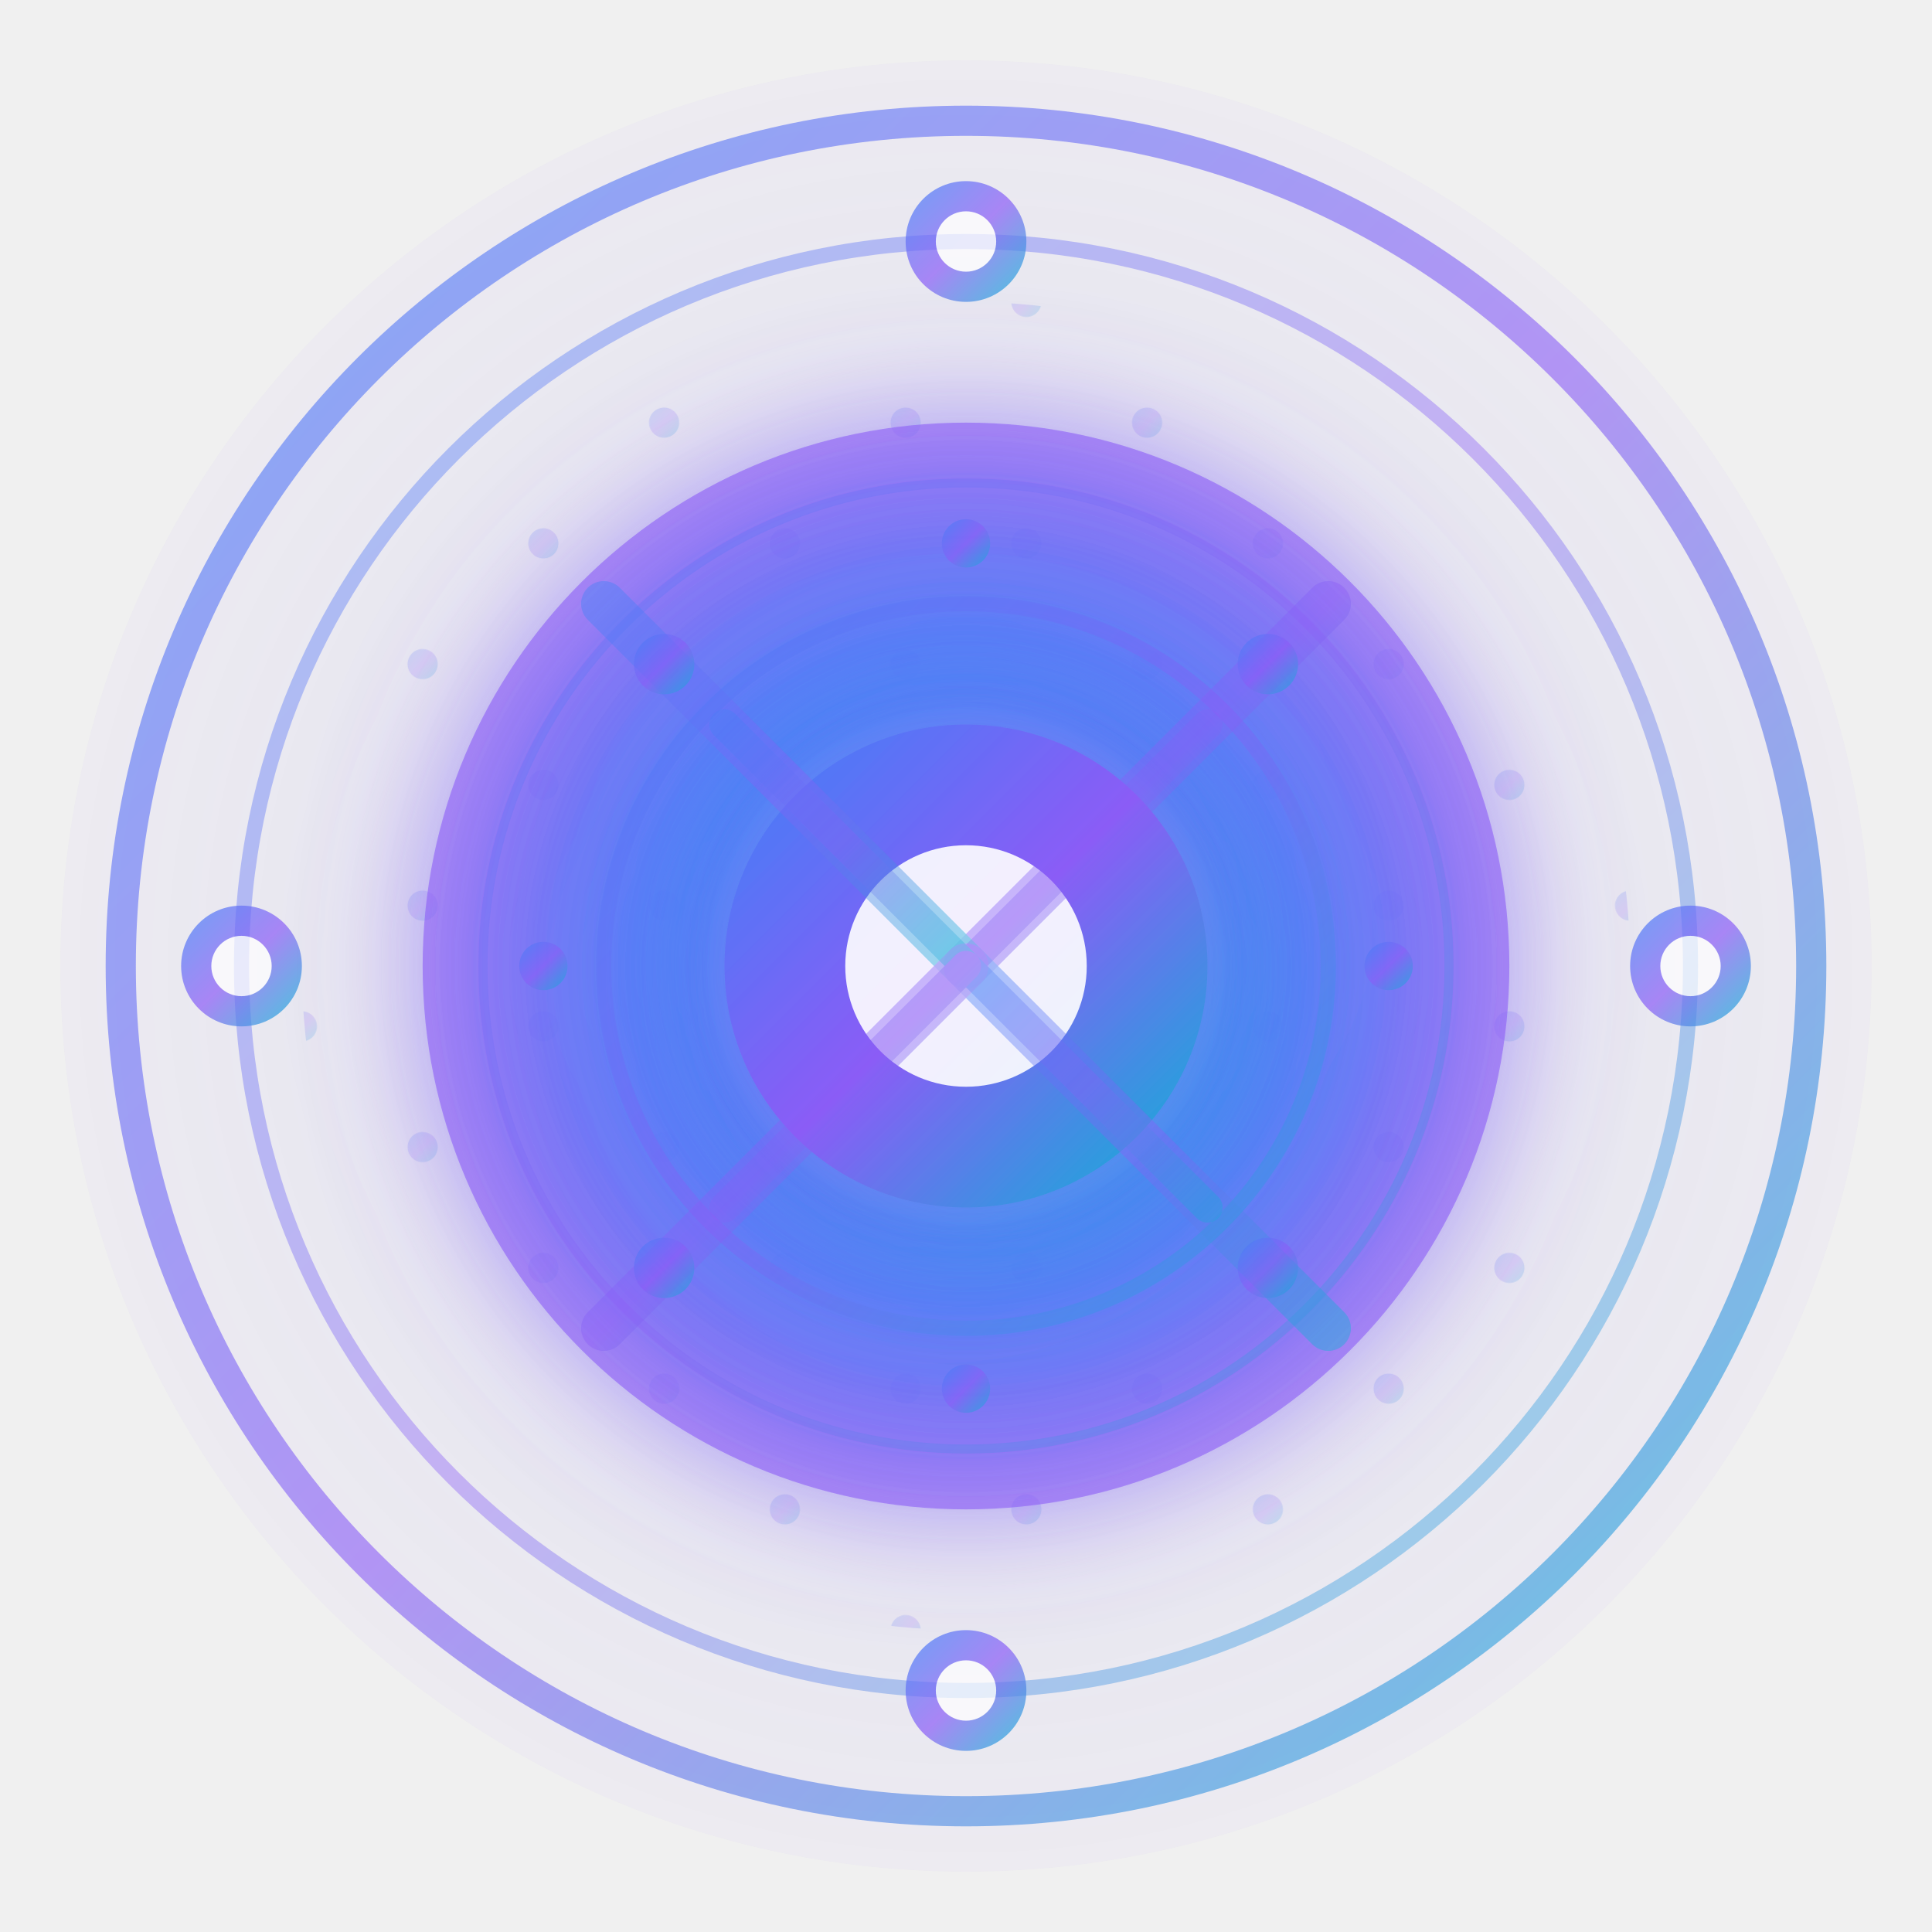
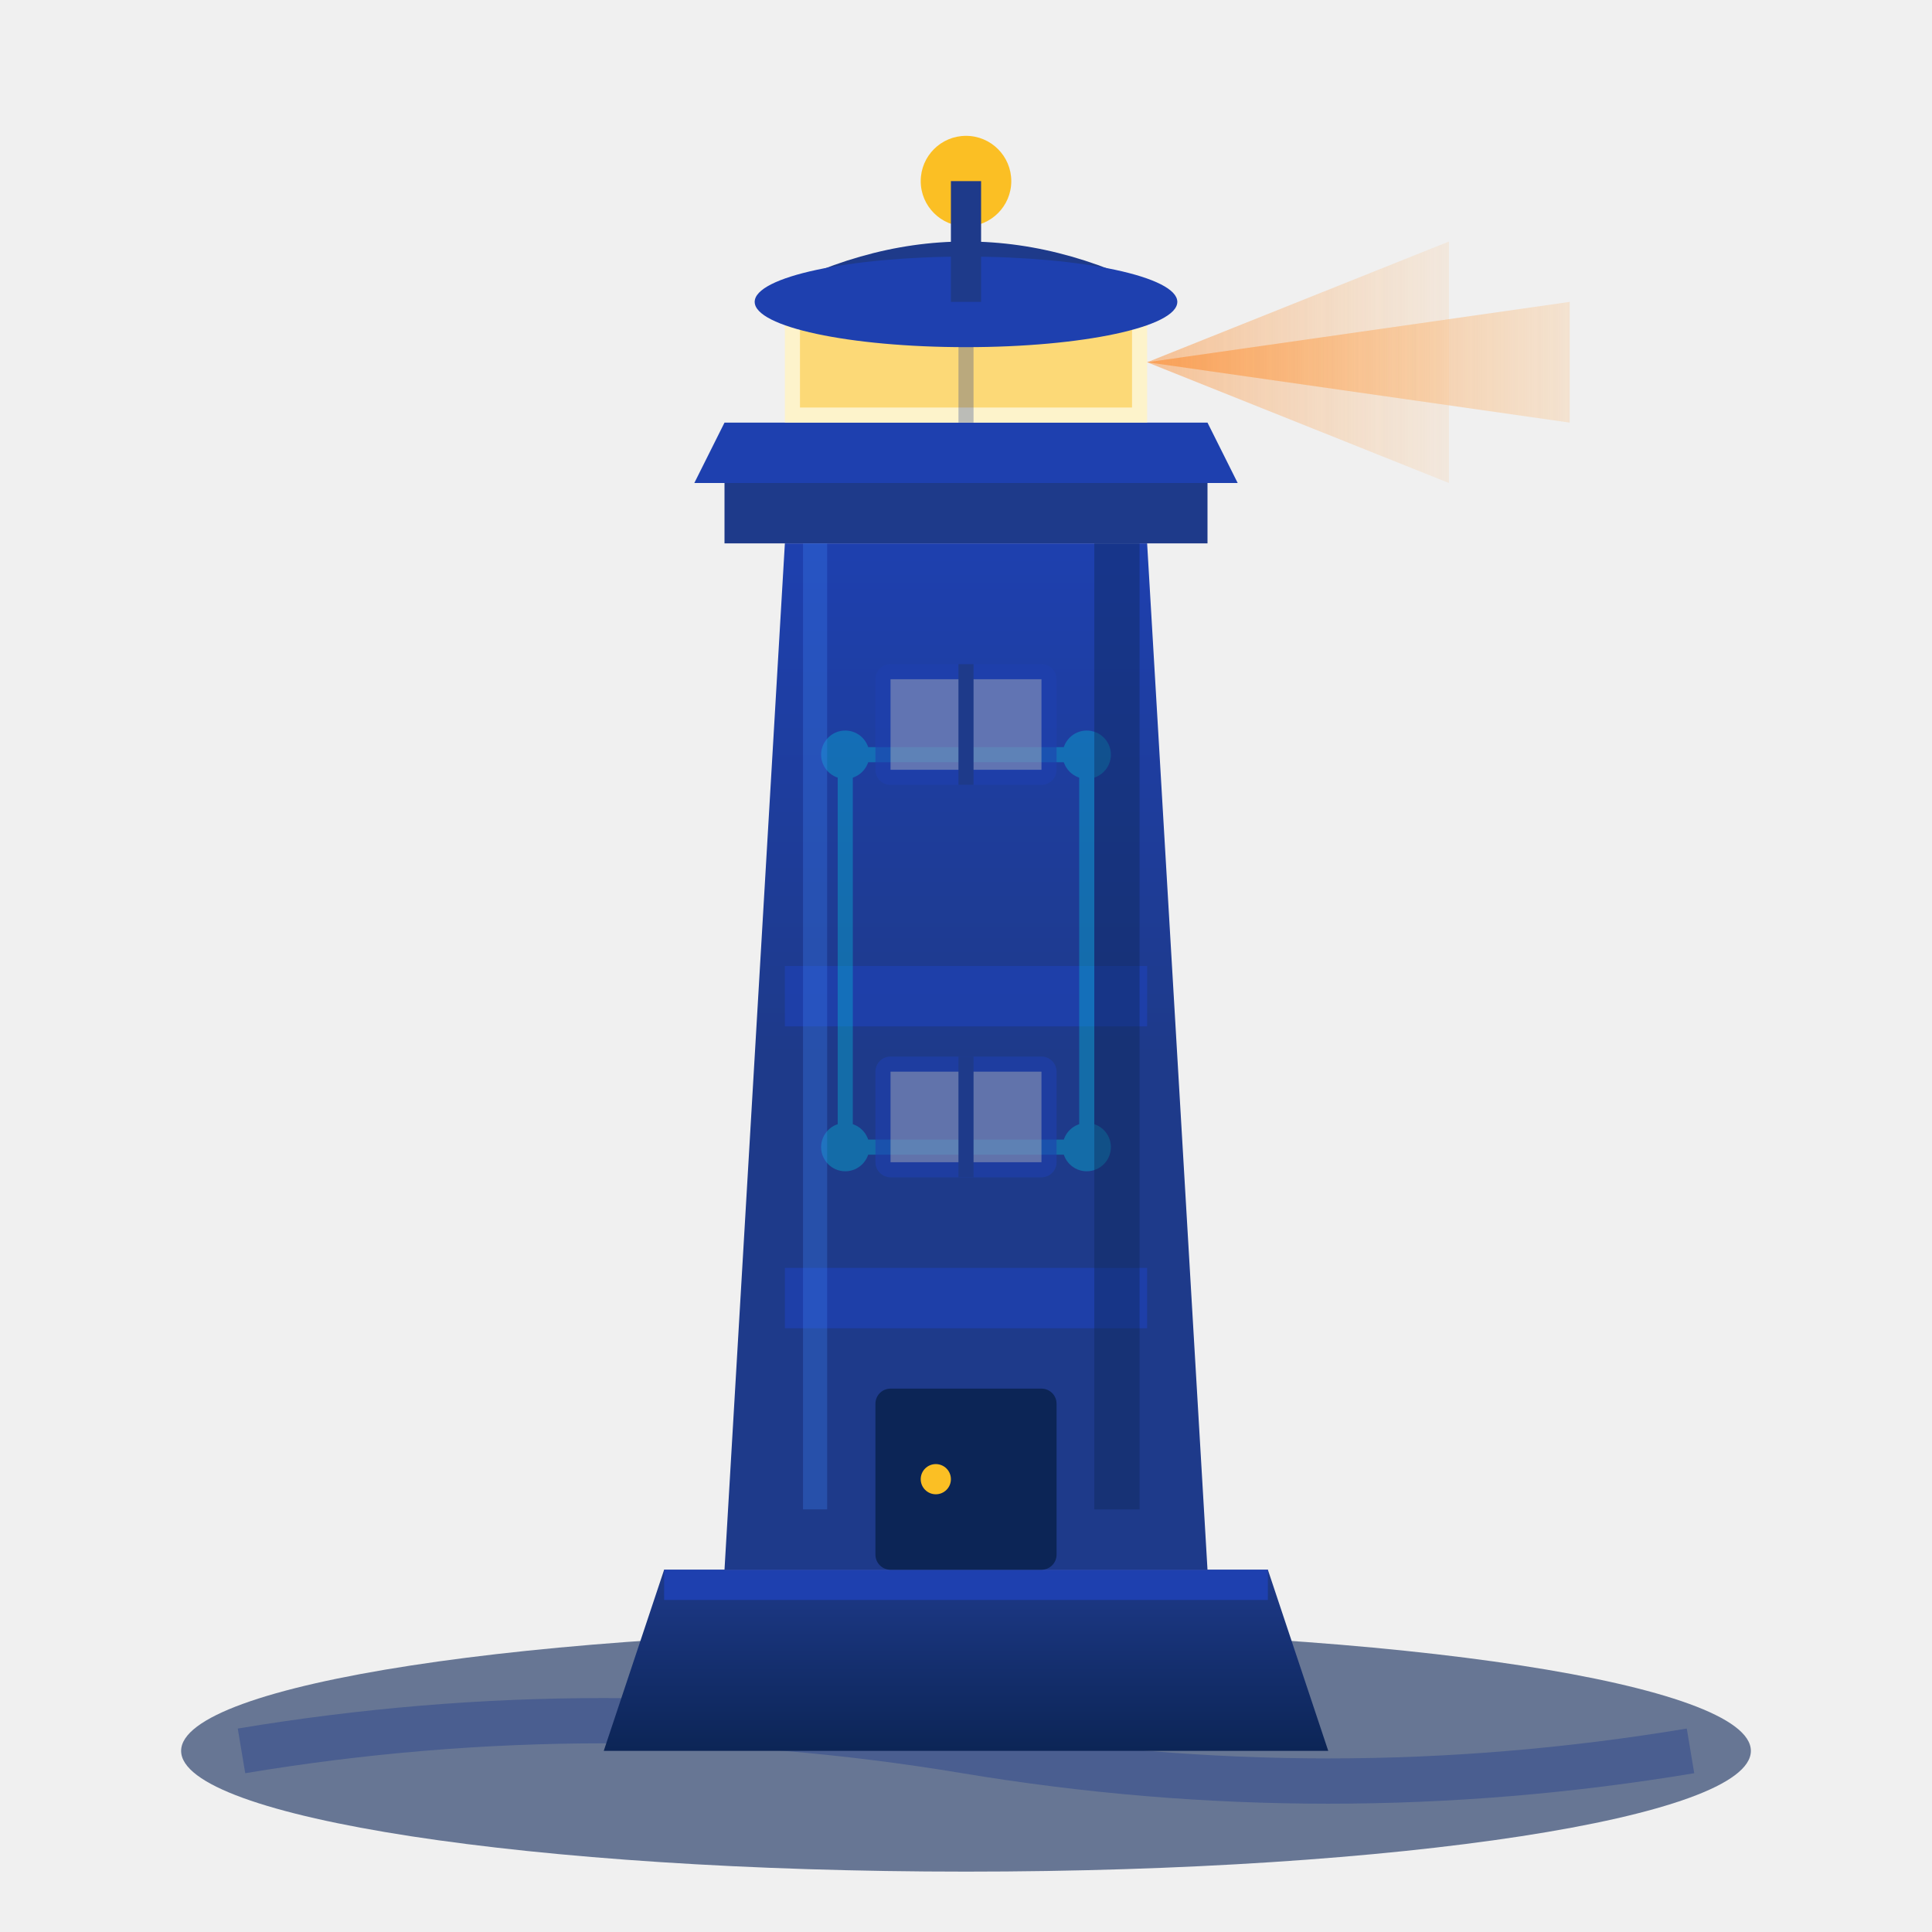
<svg xmlns="http://www.w3.org/2000/svg" width="64" height="64" viewBox="0 0 64 64">
  <defs>
-     <linearGradient id="logoGradient" x1="0%" y1="0%" x2="100%" y2="100%">
-       <stop offset="0%" style="stop-color:#3b82f6;stop-opacity:1" />
-       <stop offset="50%" style="stop-color:#8b5cf6;stop-opacity:1" />
-       <stop offset="100%" style="stop-color:#06b6d4;stop-opacity:1" />
+     <linearGradient id="navyBlue" x1="0%" y1="0%" x2="0%" y2="100%">
+       <stop offset="0%" style="stop-color:#1e3a8a;stop-opacity:1" />
+       <stop offset="100%" style="stop-color:#0c2556;stop-opacity:1" />
    </linearGradient>
-     <radialGradient id="beaconCore" cx="50%" cy="50%" r="50%">
-       <stop offset="0%" style="stop-color:#ffffff;stop-opacity:0.9" />
-       <stop offset="50%" style="stop-color:#3b82f6;stop-opacity:0.8" />
-       <stop offset="100%" style="stop-color:#8b5cf6;stop-opacity:0.6" />
-     </radialGradient>
-     <radialGradient id="beaconGlow" cx="50%" cy="50%" r="50%">
-       <stop offset="0%" style="stop-color:#3b82f6;stop-opacity:0.3" />
-       <stop offset="100%" style="stop-color:#8b5cf6;stop-opacity:0.1" />
-     </radialGradient>
-     <filter id="glow" x="-50%" y="-50%" width="200%" height="200%">
-       <feGaussianBlur stdDeviation="3" result="coloredBlur" />
-       <feMerge>
-         <feMergeNode in="coloredBlur" />
-         <feMergeNode in="SourceGraphic" />
-       </feMerge>
-     </filter>
-     <filter id="innerGlow" x="-50%" y="-50%" width="200%" height="200%">
-       <feGaussianBlur stdDeviation="2" result="coloredBlur" />
-       <feMerge>
-         <feMergeNode in="coloredBlur" />
-         <feMergeNode in="SourceGraphic" />
-       </feMerge>
-     </filter>
-     <pattern id="techPattern" x="0" y="0" width="8" height="8" patternUnits="userSpaceOnUse">
-       <circle cx="2" cy="2" r="0.5" fill="url(#logoGradient)" opacity="0.6" />
-       <circle cx="6" cy="6" r="0.5" fill="url(#logoGradient)" opacity="0.6" />
-     </pattern>
+     <linearGradient id="orangeBeam" x1="0%" y1="50%" x2="100%" y2="50%">
+       <stop offset="0%" style="stop-color:#fb923c;stop-opacity:1" />
+       <stop offset="100%" style="stop-color:#fdba74;stop-opacity:0.3" />
+     </linearGradient>
+     <linearGradient id="lighthouseBody" x1="0%" y1="0%" x2="0%" y2="100%">
+       <stop offset="0%" style="stop-color:#1e40af;stop-opacity:1" />
+       <stop offset="50%" style="stop-color:#1e3a8a;stop-opacity:1" />
+       <stop offset="100%" style="stop-color:#1e3a8a;stop-opacity:1" />
+     </linearGradient>
  </defs>
-   <circle cx="32" cy="32" r="30" fill="url(#beaconGlow)" opacity="0.4" />
-   <circle cx="32" cy="32" r="28" fill="none" stroke="url(#logoGradient)" stroke-width="1" opacity="0.6" />
-   <circle cx="32" cy="32" r="24" fill="none" stroke="url(#logoGradient)" stroke-width="0.5" opacity="0.4" />
-   <circle cx="32" cy="32" r="22" fill="url(#techPattern)" opacity="0.3" />
-   <circle cx="32" cy="32" r="18" fill="url(#beaconCore)" filter="url(#innerGlow)" />
-   <circle cx="32" cy="32" r="8" fill="url(#logoGradient)" filter="url(#glow)" />
-   <circle cx="32" cy="32" r="4" fill="#ffffff" opacity="0.9" />
-   <g opacity="0.7">
-     <line x1="32" y1="14" x2="32" y2="8" stroke="url(#logoGradient)" stroke-width="2" stroke-linecap="round" />
-     <circle cx="32" cy="8" r="2" fill="url(#logoGradient)" />
-     <circle cx="32" cy="8" r="1" fill="#ffffff" />
-     <line x1="50" y1="32" x2="56" y2="32" stroke="url(#logoGradient)" stroke-width="2" stroke-linecap="round" />
-     <circle cx="56" cy="32" r="2" fill="url(#logoGradient)" />
-     <circle cx="56" cy="32" r="1" fill="#ffffff" />
-     <line x1="32" y1="50" x2="32" y2="56" stroke="url(#logoGradient)" stroke-width="2" stroke-linecap="round" />
-     <circle cx="32" cy="56" r="2" fill="url(#logoGradient)" />
-     <circle cx="32" cy="56" r="1" fill="#ffffff" />
-     <line x1="14" y1="32" x2="8" y2="32" stroke="url(#logoGradient)" stroke-width="2" stroke-linecap="round" />
-     <circle cx="8" cy="32" r="2" fill="url(#logoGradient)" />
-     <circle cx="8" cy="32" r="1" fill="#ffffff" />
+   <ellipse cx="32" cy="58" rx="26" ry="4" fill="#0c2556" opacity="0.6" />
+   <path d="M 8 58 Q 20 56, 32 58 T 56 58" fill="none" stroke="#1e3a8a" stroke-width="1.5" opacity="0.4" />
+   <path d="M 20 58 L 22 52 L 42 52 L 44 58 Z" fill="url(#navyBlue)" />
+   <rect x="22" y="52" width="20" height="1" fill="#1e40af" />
+   <path d="M 24 52 L 26 18 L 38 18 L 40 52 Z" fill="url(#lighthouseBody)" />
+   <rect x="26" y="42" width="12" height="2" fill="#1e40af" opacity="0.8" />
+   <rect x="26" y="32" width="12" height="2" fill="#1e40af" opacity="0.8" />
+   <rect x="24" y="16" width="16" height="2" fill="#1e3a8a" />
+   <path d="M 23 16 L 24 14 L 40 14 L 41 16 Z" fill="#1e40af" />
+   <rect x="26" y="10" width="12" height="4" fill="#fef3c7" opacity="0.9" />
+   <rect x="26.5" y="10.5" width="11" height="3" fill="#fbbf24" opacity="0.5" />
+   <line x1="32" y1="10" x2="32" y2="14" stroke="#1e3a8a" stroke-width="0.5" opacity="0.3" />
+   <path d="M 25 10 Q 32 6, 39 10 Z" fill="#1e3a8a" />
+   <ellipse cx="32" cy="10" rx="7" ry="1.5" fill="#1e40af" />
+   <circle cx="32" cy="6" r="1.5" fill="#fbbf24" />
+   <rect x="31.5" y="6" width="1" height="4" fill="#1e3a8a" />
+   <g opacity="0.85">
+     <path d="M 38 12 L 52 10 L 52 14 L 38 12 Z" fill="url(#orangeBeam)" />
+     <path d="M 38 12 L 48 8 L 48 16 Z" fill="url(#orangeBeam)" opacity="0.6" />
  </g>
-   <g opacity="0.5">
-     <line x1="32" y1="32" x2="44" y2="20" stroke="url(#logoGradient)" stroke-width="1.5" stroke-linecap="round" opacity="0.8" />
-     <line x1="32" y1="32" x2="20" y2="20" stroke="url(#logoGradient)" stroke-width="1.5" stroke-linecap="round" opacity="0.8" />
-     <line x1="32" y1="32" x2="44" y2="44" stroke="url(#logoGradient)" stroke-width="1.5" stroke-linecap="round" opacity="0.8" />
-     <line x1="32" y1="32" x2="20" y2="44" stroke="url(#logoGradient)" stroke-width="1.5" stroke-linecap="round" opacity="0.8" />
+   <g opacity="0.4">
+     <circle cx="28" cy="25" r="0.8" fill="#06b6d4" />
+     <circle cx="36" cy="25" r="0.8" fill="#06b6d4" />
+     <line x1="28" y1="25" x2="36" y2="25" stroke="#06b6d4" stroke-width="0.5" />
+     <circle cx="28" cy="38" r="0.8" fill="#06b6d4" />
+     <circle cx="36" cy="38" r="0.8" fill="#06b6d4" />
+     <line x1="28" y1="38" x2="36" y2="38" stroke="#06b6d4" stroke-width="0.5" />
+     <line x1="28" y1="25" x2="28" y2="38" stroke="#06b6d4" stroke-width="0.5" />
+     <line x1="36" y1="25" x2="36" y2="38" stroke="#06b6d4" stroke-width="0.5" />
  </g>
-   <g opacity="0.3">
-     <line x1="32" y1="32" x2="40" y2="24" stroke="url(#logoGradient)" stroke-width="1" stroke-linecap="round" />
-     <line x1="32" y1="32" x2="24" y2="24" stroke="url(#logoGradient)" stroke-width="1" stroke-linecap="round" />
-     <line x1="32" y1="32" x2="40" y2="40" stroke="url(#logoGradient)" stroke-width="1" stroke-linecap="round" />
-     <line x1="32" y1="32" x2="24" y2="40" stroke="url(#logoGradient)" stroke-width="1" stroke-linecap="round" />
-   </g>
-   <g opacity="0.6">
-     <circle cx="22" cy="22" r="1" fill="url(#logoGradient)" />
-     <circle cx="42" cy="22" r="1" fill="url(#logoGradient)" />
-     <circle cx="42" cy="42" r="1" fill="url(#logoGradient)" />
-     <circle cx="22" cy="42" r="1" fill="url(#logoGradient)" />
-     <circle cx="18" cy="32" r="0.8" fill="url(#logoGradient)" />
-     <circle cx="46" cy="32" r="0.8" fill="url(#logoGradient)" />
-     <circle cx="32" cy="18" r="0.8" fill="url(#logoGradient)" />
-     <circle cx="32" cy="46" r="0.8" fill="url(#logoGradient)" />
-   </g>
-   <circle cx="32" cy="32" r="12" fill="none" stroke="url(#logoGradient)" stroke-width="0.5" opacity="0.4">
-     <animate attributeName="r" values="12;20;12" dur="3s" repeatCount="indefinite" />
-     <animate attributeName="opacity" values="0.4;0.1;0.4" dur="3s" repeatCount="indefinite" />
-   </circle>
-   <circle cx="32" cy="32" r="16" fill="none" stroke="url(#logoGradient)" stroke-width="0.3" opacity="0.3">
-     <animate attributeName="r" values="16;24;16" dur="3s" begin="1s" repeatCount="indefinite" />
-     <animate attributeName="opacity" values="0.3;0.05;0.3" dur="3s" begin="1s" repeatCount="indefinite" />
-   </circle>
+   <rect x="29" y="22" width="6" height="4" rx="0.5" fill="#1e40af" opacity="0.6" />
+   <rect x="29.5" y="22.5" width="5" height="3" fill="#fef3c7" opacity="0.3" />
+   <line x1="32" y1="22" x2="32" y2="26" stroke="#1e3a8a" stroke-width="0.5" />
+   <rect x="29" y="35" width="6" height="4" rx="0.5" fill="#1e40af" opacity="0.6" />
+   <rect x="29.5" y="35.5" width="5" height="3" fill="#fef3c7" opacity="0.3" />
+   <line x1="32" y1="35" x2="32" y2="39" stroke="#1e3a8a" stroke-width="0.5" />
+   <rect x="29" y="46" width="6" height="6" rx="0.5" fill="#0c2556" />
+   <circle cx="31" cy="49" r="0.5" fill="#fbbf24" />
+   <path d="M 27 18 L 27 50 Q 27 50, 27 50" fill="none" stroke="#3b82f6" stroke-width="0.8" opacity="0.3" />
+   <path d="M 37 18 L 37 50" fill="none" stroke="#0c2556" stroke-width="1.5" opacity="0.4" />
</svg>
